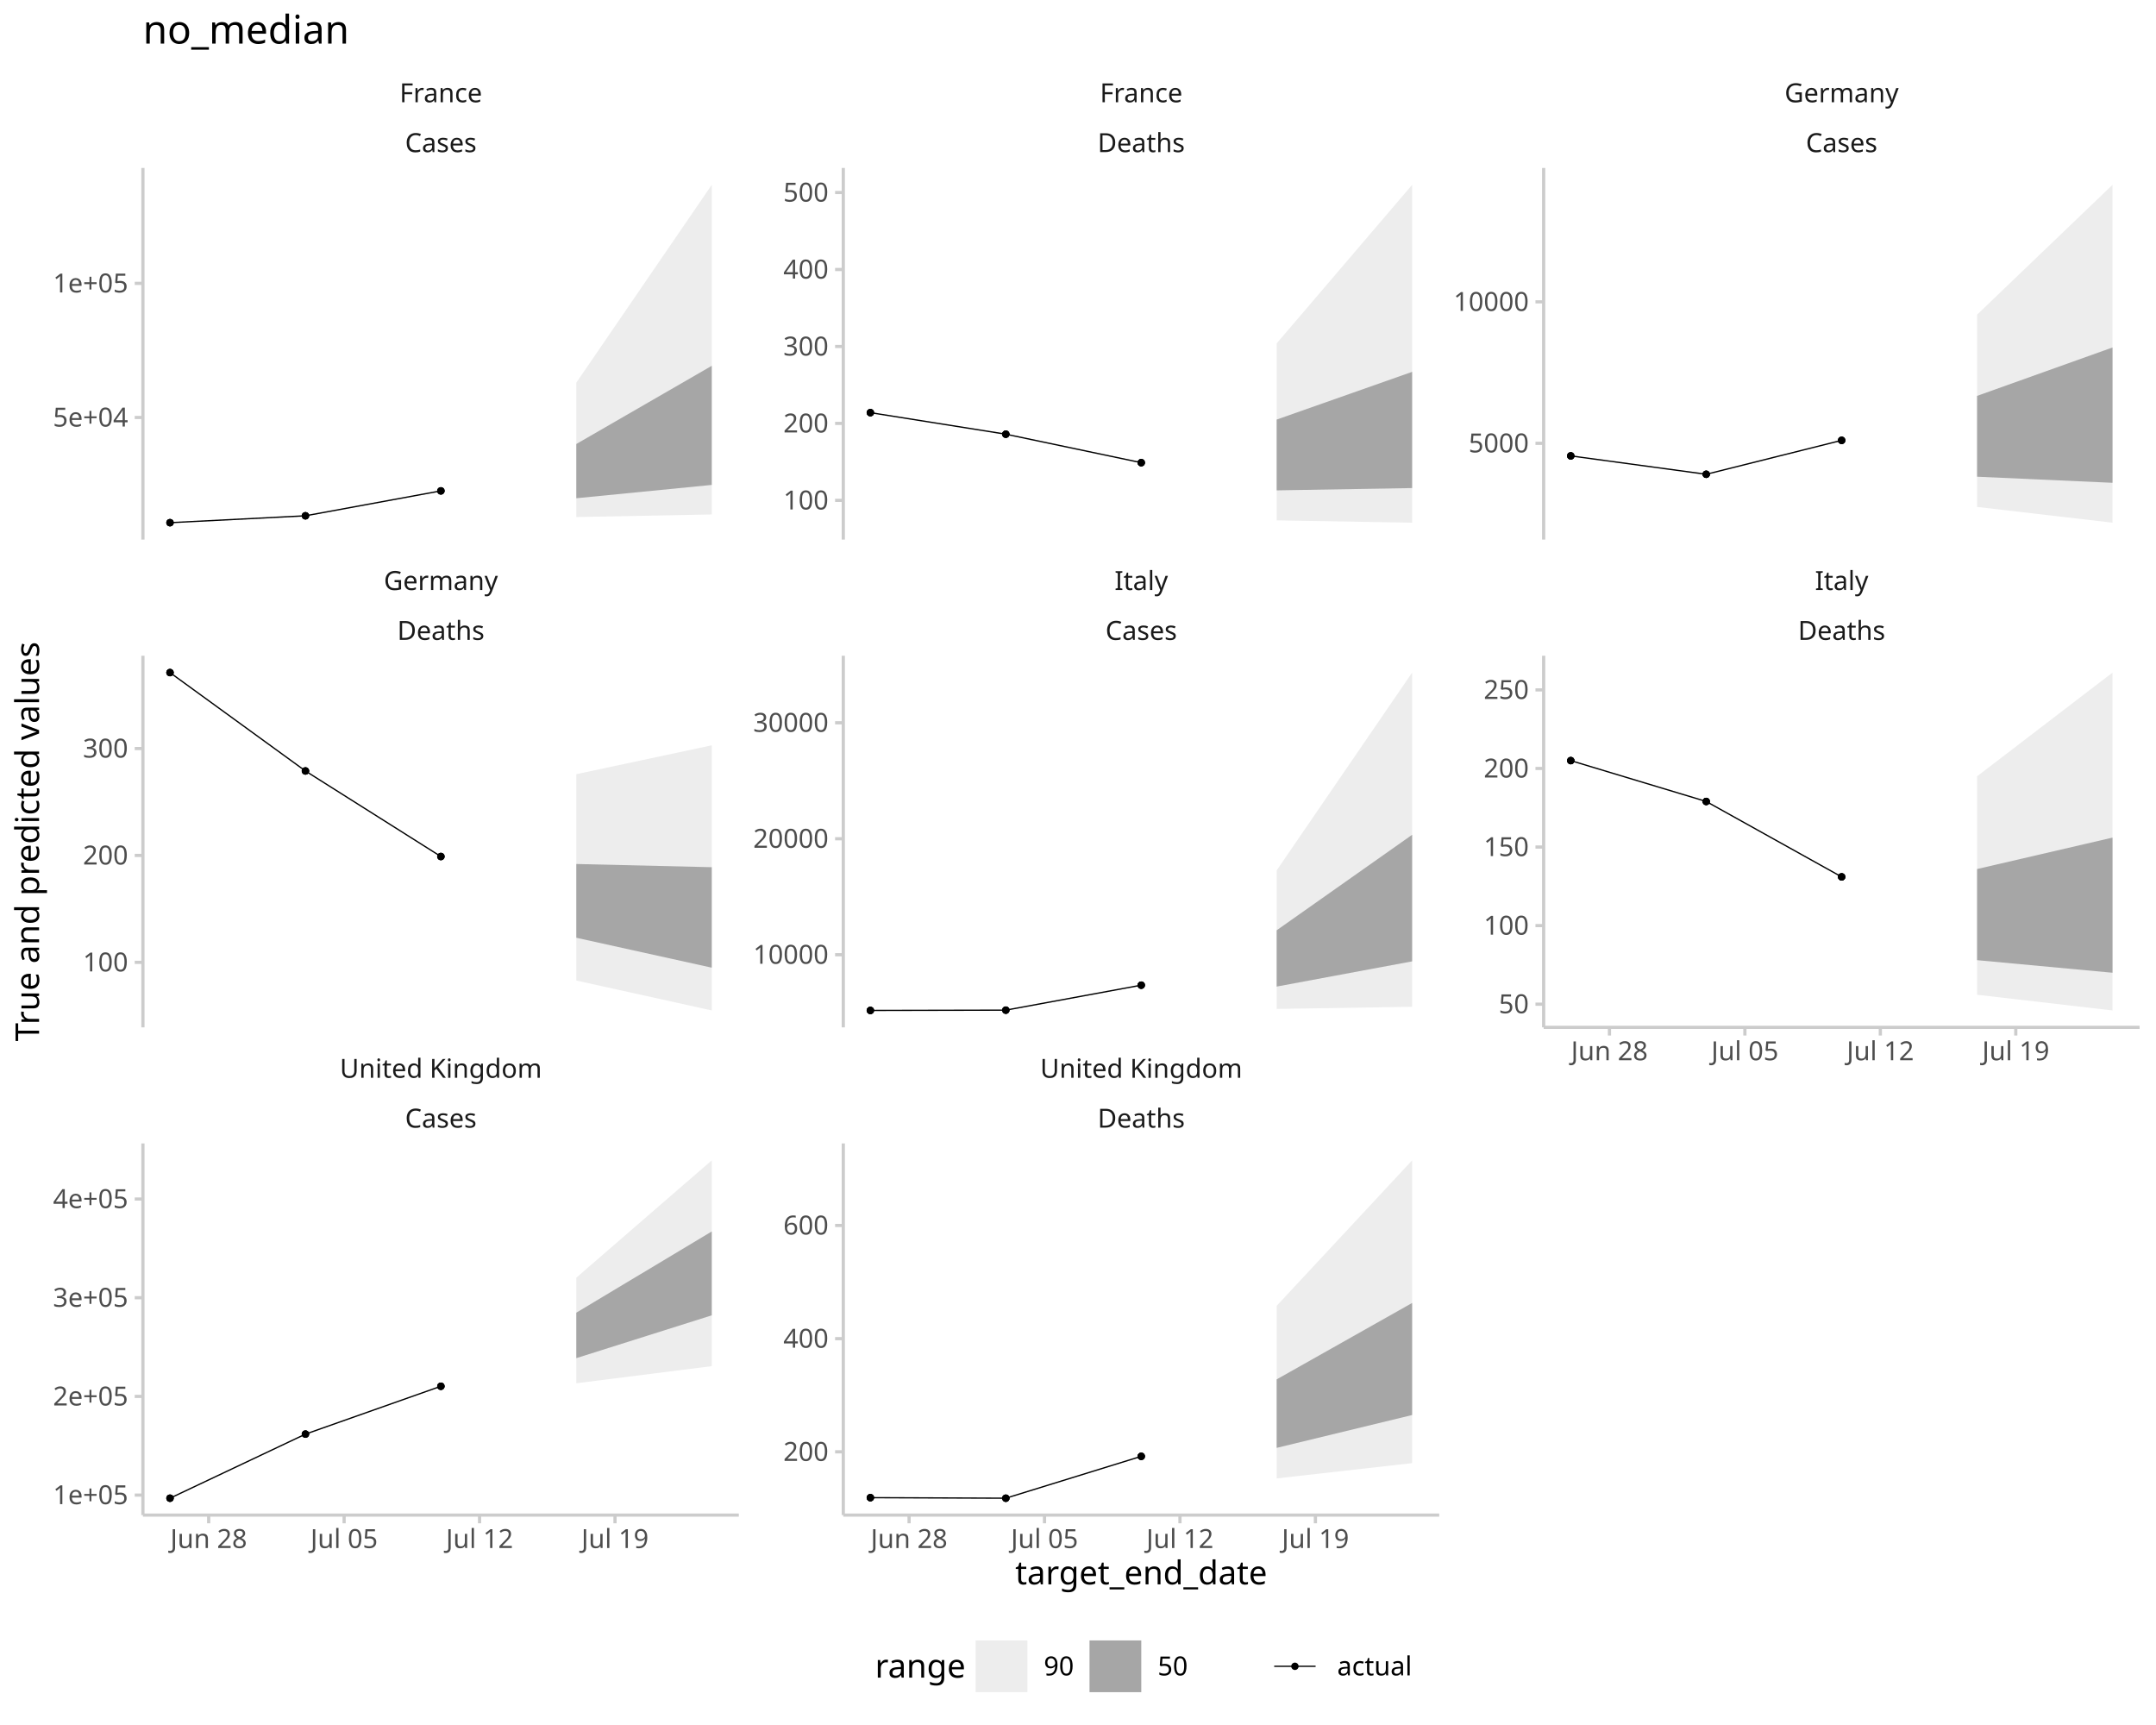
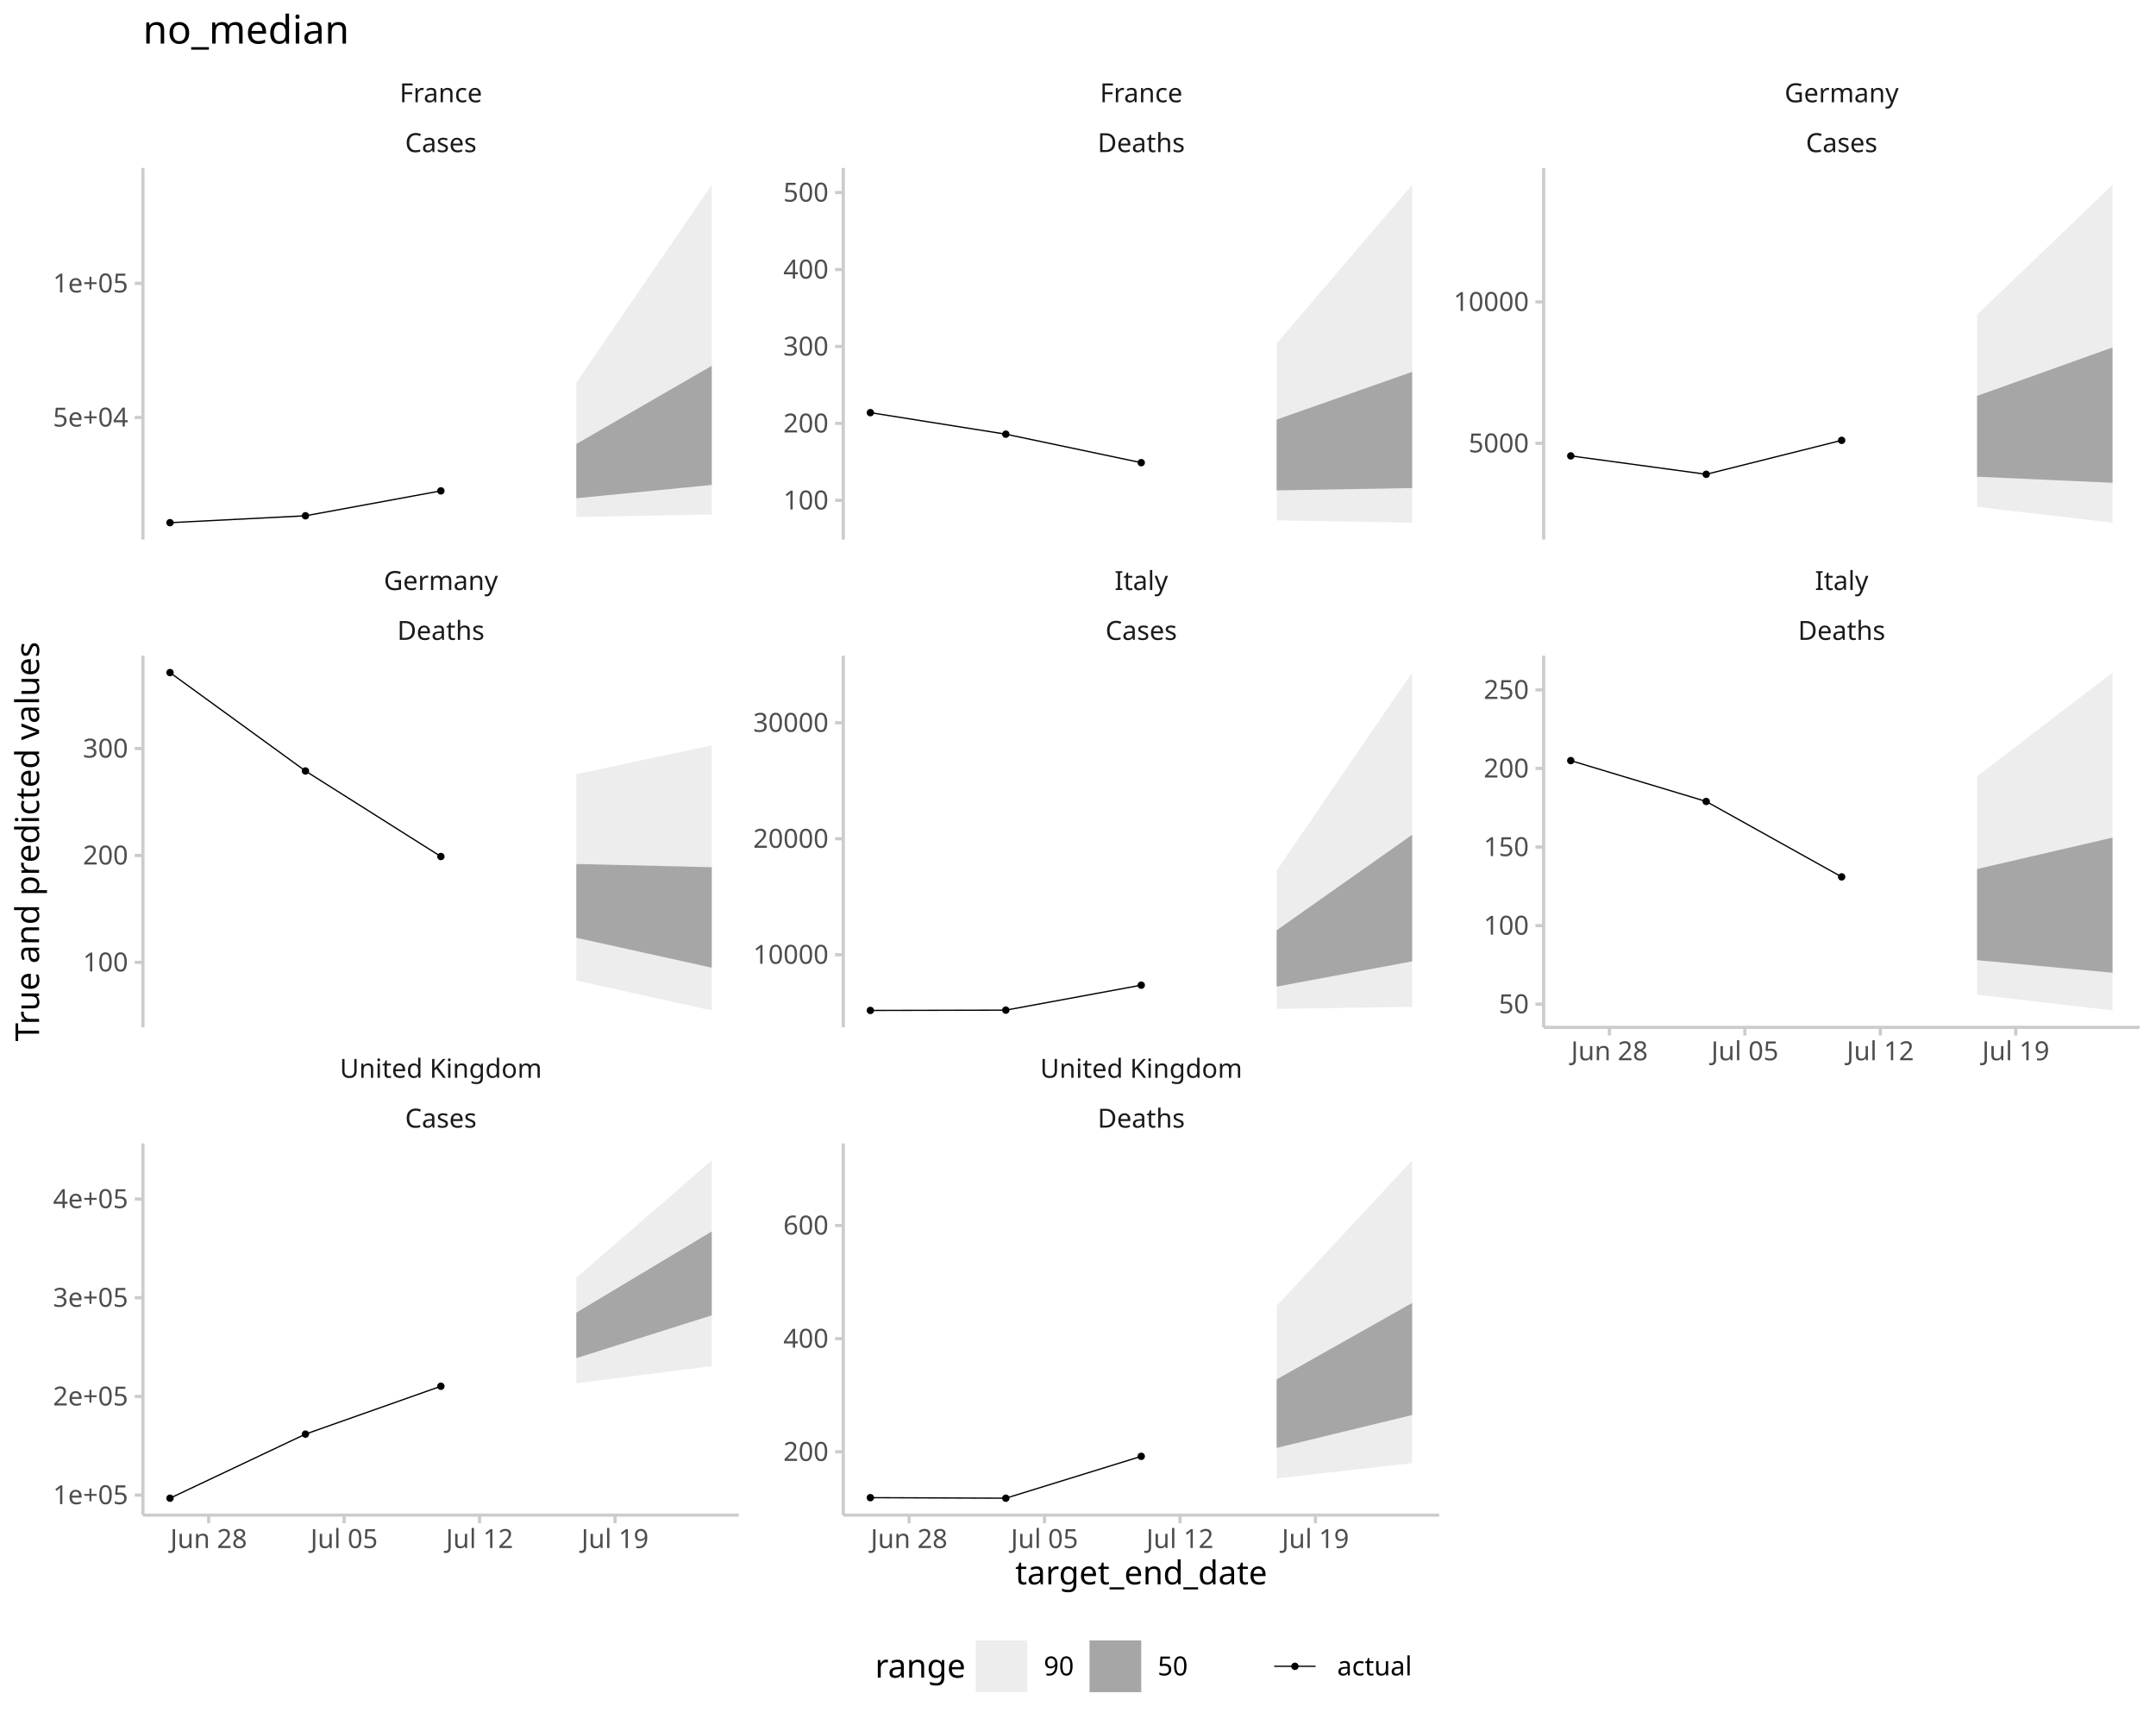
<svg xmlns="http://www.w3.org/2000/svg" class="svglite" data-engine-version="2.0" width="720.00pt" height="576.00pt" viewBox="0 0 720.00 576.00">
  <defs>
    <style type="text/css">
    .svglite line, .svglite polyline, .svglite polygon, .svglite path, .svglite rect, .svglite circle {
      fill: none;
      stroke: #000000;
      stroke-linecap: round;
      stroke-linejoin: round;
      stroke-miterlimit: 10.00;
    }
  </style>
  </defs>
  <rect width="100%" height="100%" style="stroke: none; fill: #FFFFFF;" />
  <defs>
    <clipPath id="cpMC4wMHw3MjAuMDB8MC4wMHw1NzYuMDA=">
      <rect x="0.00" y="0.00" width="720.00" height="576.00" />
    </clipPath>
  </defs>
  <g clip-path="url(#cpMC4wMHw3MjAuMDB8MC4wMHw1NzYuMDA=)">
</g>
  <defs>
    <clipPath id="cpNDcuNzN8MjQ2LjczfDU2LjA4fDE4MC4xNw==">
      <rect x="47.73" y="56.08" width="199.01" height="124.09" />
    </clipPath>
  </defs>
  <g clip-path="url(#cpNDcuNzN8MjQ2LjczfDU2LjA4fDE4MC4xNw==)">
    <polygon points="192.46,127.78 237.69,61.72 237.69,171.78 192.46,172.65 " style="stroke-width: 0.00; stroke: none; fill: #EDEDED;" />
    <polygon points="192.46,148.26 237.69,122.15 237.69,161.92 192.46,166.37 " style="stroke-width: 0.00; stroke: none; fill: #A6A6A6;" />
    <circle cx="56.77" cy="174.53" r="0.89" style="stroke-width: 0.71; fill: #000000;" />
-     <circle cx="56.77" cy="174.53" r="0.89" style="stroke-width: 0.71; fill: #000000;" />
-     <circle cx="56.77" cy="174.53" r="0.89" style="stroke-width: 0.71; fill: #000000;" />
-     <circle cx="102.00" cy="172.23" r="0.89" style="stroke-width: 0.71; fill: #000000;" />
-     <circle cx="102.00" cy="172.23" r="0.89" style="stroke-width: 0.71; fill: #000000;" />
    <circle cx="102.00" cy="172.23" r="0.89" style="stroke-width: 0.71; fill: #000000;" />
    <circle cx="147.23" cy="163.91" r="0.89" style="stroke-width: 0.71; fill: #000000;" />
-     <circle cx="147.23" cy="163.91" r="0.89" style="stroke-width: 0.71; fill: #000000;" />
-     <circle cx="147.23" cy="163.91" r="0.89" style="stroke-width: 0.71; fill: #000000;" />
-     <polyline points="56.77,174.53 56.77,174.53 56.77,174.53 102.00,172.23 102.00,172.23 102.00,172.23 147.23,163.91 147.23,163.91 147.23,163.91 " style="stroke-width: 0.43; stroke-linecap: butt;" />
+     <polyline points="56.77,174.53 102.00,172.23 147.23,163.91 " style="stroke-width: 0.43; stroke-linecap: butt;" />
  </g>
  <g clip-path="url(#cpMC4wMHw3MjAuMDB8MC4wMHw1NzYuMDA=)">
</g>
  <defs>
    <clipPath id="cpNDcuNzN8MjQ2LjczfDIxOC45NXwzNDMuMDQ=">
      <rect x="47.73" y="218.95" width="199.01" height="124.09" />
    </clipPath>
  </defs>
  <g clip-path="url(#cpNDcuNzN8MjQ2LjczfDIxOC45NXwzNDMuMDQ=)">
    <polygon points="192.46,258.51 237.69,248.87 237.69,337.40 192.46,327.41 " style="stroke-width: 0.00; stroke: none; fill: #EDEDED;" />
    <polygon points="192.46,288.50 237.69,289.57 237.69,323.12 192.46,313.13 " style="stroke-width: 0.00; stroke: none; fill: #A6A6A6;" />
    <circle cx="56.77" cy="224.59" r="0.89" style="stroke-width: 0.71; fill: #000000;" />
-     <circle cx="56.77" cy="224.59" r="0.89" style="stroke-width: 0.71; fill: #000000;" />
-     <circle cx="56.77" cy="224.59" r="0.89" style="stroke-width: 0.71; fill: #000000;" />
-     <circle cx="102.00" cy="257.44" r="0.89" style="stroke-width: 0.71; fill: #000000;" />
-     <circle cx="102.00" cy="257.44" r="0.89" style="stroke-width: 0.71; fill: #000000;" />
    <circle cx="102.00" cy="257.44" r="0.89" style="stroke-width: 0.71; fill: #000000;" />
    <circle cx="147.23" cy="286.00" r="0.89" style="stroke-width: 0.71; fill: #000000;" />
-     <circle cx="147.23" cy="286.00" r="0.89" style="stroke-width: 0.71; fill: #000000;" />
-     <circle cx="147.23" cy="286.00" r="0.89" style="stroke-width: 0.71; fill: #000000;" />
-     <polyline points="56.77,224.59 56.77,224.59 56.77,224.59 102.00,257.44 102.00,257.44 102.00,257.44 147.23,286.00 147.23,286.00 147.23,286.00 " style="stroke-width: 0.43; stroke-linecap: butt;" />
+     <polyline points="56.77,224.59 102.00,257.44 147.23,286.00 " style="stroke-width: 0.43; stroke-linecap: butt;" />
  </g>
  <g clip-path="url(#cpMC4wMHw3MjAuMDB8MC4wMHw1NzYuMDA=)">
</g>
  <defs>
    <clipPath id="cpNDcuNzN8MjQ2LjczfDM4MS44Mnw1MDUuOTE=">
      <rect x="47.73" y="381.82" width="199.01" height="124.09" />
    </clipPath>
  </defs>
  <g clip-path="url(#cpNDcuNzN8MjQ2LjczfDM4MS44Mnw1MDUuOTE=)">
    <polygon points="192.46,426.63 237.69,387.46 237.69,456.17 192.46,461.89 " style="stroke-width: 0.00; stroke: none; fill: #EDEDED;" />
    <polygon points="192.46,438.32 237.69,411.20 237.69,439.21 192.46,453.50 " style="stroke-width: 0.00; stroke: none; fill: #A6A6A6;" />
    <circle cx="56.77" cy="500.27" r="0.89" style="stroke-width: 0.71; fill: #000000;" />
-     <circle cx="56.77" cy="500.27" r="0.89" style="stroke-width: 0.71; fill: #000000;" />
-     <circle cx="56.77" cy="500.27" r="0.89" style="stroke-width: 0.71; fill: #000000;" />
-     <circle cx="102.00" cy="478.87" r="0.89" style="stroke-width: 0.71; fill: #000000;" />
-     <circle cx="102.00" cy="478.87" r="0.89" style="stroke-width: 0.71; fill: #000000;" />
    <circle cx="102.00" cy="478.87" r="0.89" style="stroke-width: 0.71; fill: #000000;" />
    <circle cx="147.23" cy="462.89" r="0.89" style="stroke-width: 0.71; fill: #000000;" />
-     <circle cx="147.23" cy="462.89" r="0.89" style="stroke-width: 0.71; fill: #000000;" />
-     <circle cx="147.23" cy="462.89" r="0.89" style="stroke-width: 0.71; fill: #000000;" />
-     <polyline points="56.77,500.27 56.77,500.27 56.77,500.27 102.00,478.87 102.00,478.87 102.00,478.87 147.23,462.89 147.23,462.89 147.23,462.89 " style="stroke-width: 0.43; stroke-linecap: butt;" />
+     <polyline points="56.77,500.27 102.00,478.87 147.23,462.89 " style="stroke-width: 0.43; stroke-linecap: butt;" />
  </g>
  <g clip-path="url(#cpMC4wMHw3MjAuMDB8MC4wMHw1NzYuMDA=)">
</g>
  <defs>
    <clipPath id="cpMjgxLjYyfDQ4MC42M3w1Ni4wOHwxODAuMTc=">
      <rect x="281.62" y="56.08" width="199.01" height="124.09" />
    </clipPath>
  </defs>
  <g clip-path="url(#cpMjgxLjYyfDQ4MC42M3w1Ni4wOHwxODAuMTc=)">
    <polygon points="426.35,114.66 471.58,61.72 471.58,174.53 426.35,173.76 " style="stroke-width: 0.00; stroke: none; fill: #EDEDED;" />
    <polygon points="426.35,140.10 471.58,124.17 471.58,162.97 426.35,163.74 " style="stroke-width: 0.00; stroke: none; fill: #A6A6A6;" />
    <circle cx="290.66" cy="137.79" r="0.89" style="stroke-width: 0.71; fill: #000000;" />
-     <circle cx="290.66" cy="137.79" r="0.89" style="stroke-width: 0.71; fill: #000000;" />
-     <circle cx="290.66" cy="137.79" r="0.89" style="stroke-width: 0.71; fill: #000000;" />
-     <circle cx="335.89" cy="144.98" r="0.89" style="stroke-width: 0.71; fill: #000000;" />
-     <circle cx="335.89" cy="144.98" r="0.89" style="stroke-width: 0.71; fill: #000000;" />
    <circle cx="335.89" cy="144.98" r="0.89" style="stroke-width: 0.71; fill: #000000;" />
    <circle cx="381.12" cy="154.49" r="0.89" style="stroke-width: 0.71; fill: #000000;" />
-     <circle cx="381.12" cy="154.49" r="0.89" style="stroke-width: 0.71; fill: #000000;" />
-     <circle cx="381.12" cy="154.49" r="0.89" style="stroke-width: 0.71; fill: #000000;" />
-     <polyline points="290.66,137.79 290.66,137.79 290.66,137.79 335.89,144.98 335.89,144.98 335.89,144.98 381.12,154.49 381.12,154.49 381.12,154.49 " style="stroke-width: 0.43; stroke-linecap: butt;" />
+     <polyline points="290.66,137.79 335.89,144.98 381.12,154.49 " style="stroke-width: 0.43; stroke-linecap: butt;" />
  </g>
  <g clip-path="url(#cpMC4wMHw3MjAuMDB8MC4wMHw1NzYuMDA=)">
</g>
  <defs>
    <clipPath id="cpMjgxLjYyfDQ4MC42M3wyMTguOTV8MzQzLjA0">
      <rect x="281.62" y="218.95" width="199.01" height="124.09" />
    </clipPath>
  </defs>
  <g clip-path="url(#cpMjgxLjYyfDQ4MC42M3wyMTguOTV8MzQzLjA0)">
    <polygon points="426.35,290.63 471.58,224.59 471.58,336.18 426.35,336.89 " style="stroke-width: 0.00; stroke: none; fill: #EDEDED;" />
    <polygon points="426.35,310.63 471.58,278.75 471.58,321.01 426.35,329.43 " style="stroke-width: 0.00; stroke: none; fill: #A6A6A6;" />
    <circle cx="290.66" cy="337.40" r="0.89" style="stroke-width: 0.71; fill: #000000;" />
-     <circle cx="290.66" cy="337.40" r="0.89" style="stroke-width: 0.71; fill: #000000;" />
-     <circle cx="290.66" cy="337.40" r="0.89" style="stroke-width: 0.71; fill: #000000;" />
-     <circle cx="335.89" cy="337.30" r="0.89" style="stroke-width: 0.71; fill: #000000;" />
-     <circle cx="335.89" cy="337.30" r="0.89" style="stroke-width: 0.71; fill: #000000;" />
    <circle cx="335.89" cy="337.30" r="0.89" style="stroke-width: 0.71; fill: #000000;" />
    <circle cx="381.12" cy="328.96" r="0.89" style="stroke-width: 0.71; fill: #000000;" />
-     <circle cx="381.12" cy="328.96" r="0.89" style="stroke-width: 0.71; fill: #000000;" />
-     <circle cx="381.12" cy="328.96" r="0.89" style="stroke-width: 0.71; fill: #000000;" />
-     <polyline points="290.66,337.40 290.66,337.40 290.66,337.40 335.89,337.30 335.89,337.30 335.89,337.30 381.12,328.96 381.12,328.96 381.12,328.96 " style="stroke-width: 0.43; stroke-linecap: butt;" />
+     <polyline points="290.66,337.40 335.89,337.30 381.12,328.96 " style="stroke-width: 0.43; stroke-linecap: butt;" />
  </g>
  <g clip-path="url(#cpMC4wMHw3MjAuMDB8MC4wMHw1NzYuMDA=)">
</g>
  <defs>
    <clipPath id="cpMjgxLjYyfDQ4MC42M3wzODEuODJ8NTA1Ljkx">
      <rect x="281.62" y="381.82" width="199.01" height="124.09" />
    </clipPath>
  </defs>
  <g clip-path="url(#cpMjgxLjYyfDQ4MC42M3wzODEuODJ8NTA1Ljkx)">
    <polygon points="426.35,436.03 471.58,387.46 471.58,488.56 426.35,493.66 " style="stroke-width: 0.00; stroke: none; fill: #EDEDED;" />
    <polygon points="426.35,460.59 471.58,435.08 471.58,472.50 426.35,483.46 " style="stroke-width: 0.00; stroke: none; fill: #A6A6A6;" />
    <circle cx="290.66" cy="500.09" r="0.89" style="stroke-width: 0.71; fill: #000000;" />
-     <circle cx="290.66" cy="500.09" r="0.89" style="stroke-width: 0.71; fill: #000000;" />
-     <circle cx="290.66" cy="500.09" r="0.89" style="stroke-width: 0.71; fill: #000000;" />
-     <circle cx="335.89" cy="500.27" r="0.89" style="stroke-width: 0.71; fill: #000000;" />
-     <circle cx="335.89" cy="500.27" r="0.89" style="stroke-width: 0.71; fill: #000000;" />
    <circle cx="335.89" cy="500.27" r="0.89" style="stroke-width: 0.71; fill: #000000;" />
    <circle cx="381.12" cy="486.29" r="0.89" style="stroke-width: 0.71; fill: #000000;" />
-     <circle cx="381.12" cy="486.29" r="0.89" style="stroke-width: 0.71; fill: #000000;" />
-     <circle cx="381.12" cy="486.29" r="0.89" style="stroke-width: 0.71; fill: #000000;" />
-     <polyline points="290.66,500.09 290.66,500.09 290.66,500.09 335.89,500.27 335.89,500.27 335.89,500.27 381.12,486.29 381.12,486.29 381.12,486.29 " style="stroke-width: 0.43; stroke-linecap: butt;" />
+     <polyline points="290.66,500.09 335.89,500.27 381.12,486.29 " style="stroke-width: 0.43; stroke-linecap: butt;" />
  </g>
  <g clip-path="url(#cpMC4wMHw3MjAuMDB8MC4wMHw1NzYuMDA=)">
</g>
  <defs>
    <clipPath id="cpNTE1LjUxfDcxNC41Mnw1Ni4wOHwxODAuMTc=">
      <rect x="515.51" y="56.08" width="199.01" height="124.09" />
    </clipPath>
  </defs>
  <g clip-path="url(#cpNTE1LjUxfDcxNC41Mnw1Ni4wOHwxODAuMTc=)">
    <polygon points="660.25,105.07 705.47,61.72 705.47,174.53 660.25,169.27 " style="stroke-width: 0.00; stroke: none; fill: #EDEDED;" />
    <polygon points="660.25,132.19 705.47,116.03 705.47,161.21 660.25,159.18 " style="stroke-width: 0.00; stroke: none; fill: #A6A6A6;" />
    <circle cx="524.56" cy="152.23" r="0.89" style="stroke-width: 0.71; fill: #000000;" />
-     <circle cx="524.56" cy="152.23" r="0.89" style="stroke-width: 0.71; fill: #000000;" />
-     <circle cx="524.56" cy="152.23" r="0.89" style="stroke-width: 0.71; fill: #000000;" />
-     <circle cx="569.79" cy="158.37" r="0.89" style="stroke-width: 0.71; fill: #000000;" />
-     <circle cx="569.79" cy="158.37" r="0.89" style="stroke-width: 0.71; fill: #000000;" />
    <circle cx="569.79" cy="158.37" r="0.89" style="stroke-width: 0.71; fill: #000000;" />
    <circle cx="615.02" cy="147.04" r="0.89" style="stroke-width: 0.71; fill: #000000;" />
-     <circle cx="615.02" cy="147.04" r="0.89" style="stroke-width: 0.71; fill: #000000;" />
-     <circle cx="615.02" cy="147.04" r="0.89" style="stroke-width: 0.71; fill: #000000;" />
-     <polyline points="524.56,152.23 524.56,152.23 524.56,152.23 569.79,158.37 569.79,158.37 569.79,158.37 615.02,147.04 615.02,147.04 615.02,147.04 " style="stroke-width: 0.43; stroke-linecap: butt;" />
+     <polyline points="524.56,152.23 569.79,158.37 615.02,147.04 " style="stroke-width: 0.43; stroke-linecap: butt;" />
  </g>
  <g clip-path="url(#cpMC4wMHw3MjAuMDB8MC4wMHw1NzYuMDA=)">
</g>
  <defs>
    <clipPath id="cpNTE1LjUxfDcxNC41MnwyMTguOTV8MzQzLjA0">
      <rect x="515.51" y="218.95" width="199.01" height="124.09" />
    </clipPath>
  </defs>
  <g clip-path="url(#cpNTE1LjUxfDcxNC41MnwyMTguOTV8MzQzLjA0)">
    <polygon points="660.25,259.22 705.47,224.59 705.47,337.40 660.25,332.16 " style="stroke-width: 0.00; stroke: none; fill: #EDEDED;" />
    <polygon points="660.25,290.18 705.47,279.69 705.47,324.81 660.25,320.61 " style="stroke-width: 0.00; stroke: none; fill: #A6A6A6;" />
    <circle cx="524.56" cy="253.98" r="0.89" style="stroke-width: 0.71; fill: #000000;" />
-     <circle cx="524.56" cy="253.98" r="0.89" style="stroke-width: 0.71; fill: #000000;" />
-     <circle cx="524.56" cy="253.98" r="0.89" style="stroke-width: 0.71; fill: #000000;" />
-     <circle cx="569.79" cy="267.62" r="0.89" style="stroke-width: 0.71; fill: #000000;" />
-     <circle cx="569.79" cy="267.62" r="0.89" style="stroke-width: 0.71; fill: #000000;" />
    <circle cx="569.79" cy="267.62" r="0.89" style="stroke-width: 0.71; fill: #000000;" />
    <circle cx="615.02" cy="292.80" r="0.89" style="stroke-width: 0.71; fill: #000000;" />
-     <circle cx="615.02" cy="292.80" r="0.89" style="stroke-width: 0.71; fill: #000000;" />
-     <circle cx="615.02" cy="292.80" r="0.89" style="stroke-width: 0.71; fill: #000000;" />
-     <polyline points="524.56,253.98 524.56,253.98 524.56,253.98 569.79,267.62 569.79,267.62 569.79,267.62 615.02,292.80 615.02,292.80 615.02,292.80 " style="stroke-width: 0.43; stroke-linecap: butt;" />
+     <polyline points="524.56,253.98 569.79,267.62 615.02,292.80 " style="stroke-width: 0.43; stroke-linecap: butt;" />
  </g>
  <g clip-path="url(#cpMC4wMHw3MjAuMDB8MC4wMHw1NzYuMDA=)">
</g>
  <defs>
    <clipPath id="cpNTE1LjUxfDcxNC41MnwzODEuODJ8NTA1Ljkx">
      <rect x="515.51" y="381.82" width="199.01" height="124.09" />
    </clipPath>
  </defs>
  <g clip-path="url(#cpNTE1LjUxfDcxNC41MnwzODEuODJ8NTA1Ljkx)">
</g>
  <g clip-path="url(#cpMC4wMHw3MjAuMDB8MC4wMHw1NzYuMDA=)">
</g>
  <defs>
    <clipPath id="cpNDcuNzN8MjQ2LjczfDM0OC41MnwzODEuODI=">
      <rect x="47.73" y="348.52" width="199.01" height="33.30" />
    </clipPath>
  </defs>
  <g clip-path="url(#cpNDcuNzN8MjQ2LjczfDM0OC41MnwzODEuODI=)">
</g>
  <defs>
    <clipPath id="cpNDcuNzN8MjQ2LjczfDM0OC41MnwzNjUuMTc=">
      <rect x="47.73" y="348.52" width="199.01" height="16.65" />
    </clipPath>
  </defs>
  <g clip-path="url(#cpNDcuNzN8MjQ2LjczfDM0OC41MnwzNjUuMTc=)">
    <text x="147.23" y="359.88" text-anchor="middle" style="font-size: 8.80px; fill: #1A1A1A; font-family: sans;" textLength="62.62px" lengthAdjust="spacingAndGlyphs">United Kingdom</text>
  </g>
  <g clip-path="url(#cpNDcuNzN8MjQ2LjczfDM0OC41MnwzODEuODI=)">
</g>
  <defs>
    <clipPath id="cpNDcuNzN8MjQ2LjczfDM2NS4xN3wzODEuODI=">
      <rect x="47.73" y="365.17" width="199.01" height="16.65" />
    </clipPath>
  </defs>
  <g clip-path="url(#cpNDcuNzN8MjQ2LjczfDM2NS4xN3wzODEuODI=)">
    <text x="147.23" y="376.53" text-anchor="middle" style="font-size: 8.80px; fill: #1A1A1A; font-family: sans;" textLength="24.95px" lengthAdjust="spacingAndGlyphs">Cases</text>
  </g>
  <g clip-path="url(#cpNDcuNzN8MjQ2LjczfDM0OC41MnwzODEuODI=)">
</g>
  <g clip-path="url(#cpMC4wMHw3MjAuMDB8MC4wMHw1NzYuMDA=)">
</g>
  <defs>
    <clipPath id="cpMjgxLjYyfDQ4MC42M3wzNDguNTJ8MzgxLjgy">
      <rect x="281.62" y="348.52" width="199.01" height="33.30" />
    </clipPath>
  </defs>
  <g clip-path="url(#cpMjgxLjYyfDQ4MC42M3wzNDguNTJ8MzgxLjgy)">
</g>
  <defs>
    <clipPath id="cpMjgxLjYyfDQ4MC42M3wzNDguNTJ8MzY1LjE3">
      <rect x="281.62" y="348.52" width="199.01" height="16.65" />
    </clipPath>
  </defs>
  <g clip-path="url(#cpMjgxLjYyfDQ4MC42M3wzNDguNTJ8MzY1LjE3)">
    <text x="381.12" y="359.88" text-anchor="middle" style="font-size: 8.80px; fill: #1A1A1A; font-family: sans;" textLength="62.62px" lengthAdjust="spacingAndGlyphs">United Kingdom</text>
  </g>
  <g clip-path="url(#cpMjgxLjYyfDQ4MC42M3wzNDguNTJ8MzgxLjgy)">
</g>
  <defs>
    <clipPath id="cpMjgxLjYyfDQ4MC42M3wzNjUuMTd8MzgxLjgy">
      <rect x="281.62" y="365.17" width="199.01" height="16.65" />
    </clipPath>
  </defs>
  <g clip-path="url(#cpMjgxLjYyfDQ4MC42M3wzNjUuMTd8MzgxLjgy)">
    <text x="381.12" y="376.53" text-anchor="middle" style="font-size: 8.80px; fill: #1A1A1A; font-family: sans;" textLength="27.89px" lengthAdjust="spacingAndGlyphs">Deaths</text>
  </g>
  <g clip-path="url(#cpMjgxLjYyfDQ4MC42M3wzNDguNTJ8MzgxLjgy)">
</g>
  <g clip-path="url(#cpMC4wMHw3MjAuMDB8MC4wMHw1NzYuMDA=)">
</g>
  <defs>
    <clipPath id="cpNTE1LjUxfDcxNC41MnwzNDguNTJ8MzgxLjgy">
      <rect x="515.51" y="348.52" width="199.01" height="33.30" />
    </clipPath>
  </defs>
  <g clip-path="url(#cpNTE1LjUxfDcxNC41MnwzNDguNTJ8MzgxLjgy)">
</g>
  <g clip-path="url(#cpMC4wMHw3MjAuMDB8MC4wMHw1NzYuMDA=)">
</g>
  <defs>
    <clipPath id="cpNDcuNzN8MjQ2LjczfDE4NS42NXwyMTguOTU=">
      <rect x="47.73" y="185.65" width="199.01" height="33.30" />
    </clipPath>
  </defs>
  <g clip-path="url(#cpNDcuNzN8MjQ2LjczfDE4NS42NXwyMTguOTU=)">
</g>
  <defs>
    <clipPath id="cpNDcuNzN8MjQ2LjczfDE4NS42NXwyMDIuMzA=">
      <rect x="47.73" y="185.65" width="199.01" height="16.65" />
    </clipPath>
  </defs>
  <g clip-path="url(#cpNDcuNzN8MjQ2LjczfDE4NS42NXwyMDIuMzA=)">
    <text x="147.23" y="197.01" text-anchor="middle" style="font-size: 8.80px; fill: #1A1A1A; font-family: sans;" textLength="36.20px" lengthAdjust="spacingAndGlyphs">Germany</text>
  </g>
  <g clip-path="url(#cpNDcuNzN8MjQ2LjczfDE4NS42NXwyMTguOTU=)">
</g>
  <defs>
    <clipPath id="cpNDcuNzN8MjQ2LjczfDIwMi4zMHwyMTguOTU=">
      <rect x="47.73" y="202.30" width="199.01" height="16.65" />
    </clipPath>
  </defs>
  <g clip-path="url(#cpNDcuNzN8MjQ2LjczfDIwMi4zMHwyMTguOTU=)">
    <text x="147.23" y="213.66" text-anchor="middle" style="font-size: 8.80px; fill: #1A1A1A; font-family: sans;" textLength="27.89px" lengthAdjust="spacingAndGlyphs">Deaths</text>
  </g>
  <g clip-path="url(#cpNDcuNzN8MjQ2LjczfDE4NS42NXwyMTguOTU=)">
</g>
  <g clip-path="url(#cpMC4wMHw3MjAuMDB8MC4wMHw1NzYuMDA=)">
</g>
  <defs>
    <clipPath id="cpMjgxLjYyfDQ4MC42M3wxODUuNjV8MjE4Ljk1">
      <rect x="281.62" y="185.65" width="199.01" height="33.30" />
    </clipPath>
  </defs>
  <g clip-path="url(#cpMjgxLjYyfDQ4MC42M3wxODUuNjV8MjE4Ljk1)">
</g>
  <defs>
    <clipPath id="cpMjgxLjYyfDQ4MC42M3wxODUuNjV8MjAyLjMw">
      <rect x="281.62" y="185.65" width="199.01" height="16.65" />
    </clipPath>
  </defs>
  <g clip-path="url(#cpMjgxLjYyfDQ4MC42M3wxODUuNjV8MjAyLjMw)">
    <text x="381.12" y="197.01" text-anchor="middle" style="font-size: 8.80px; fill: #1A1A1A; font-family: sans;" textLength="16.14px" lengthAdjust="spacingAndGlyphs">Italy</text>
  </g>
  <g clip-path="url(#cpMjgxLjYyfDQ4MC42M3wxODUuNjV8MjE4Ljk1)">
</g>
  <defs>
    <clipPath id="cpMjgxLjYyfDQ4MC42M3wyMDIuMzB8MjE4Ljk1">
      <rect x="281.62" y="202.30" width="199.01" height="16.65" />
    </clipPath>
  </defs>
  <g clip-path="url(#cpMjgxLjYyfDQ4MC42M3wyMDIuMzB8MjE4Ljk1)">
    <text x="381.12" y="213.66" text-anchor="middle" style="font-size: 8.80px; fill: #1A1A1A; font-family: sans;" textLength="24.95px" lengthAdjust="spacingAndGlyphs">Cases</text>
  </g>
  <g clip-path="url(#cpMjgxLjYyfDQ4MC42M3wxODUuNjV8MjE4Ljk1)">
</g>
  <g clip-path="url(#cpMC4wMHw3MjAuMDB8MC4wMHw1NzYuMDA=)">
</g>
  <defs>
    <clipPath id="cpNTE1LjUxfDcxNC41MnwxODUuNjV8MjE4Ljk1">
      <rect x="515.51" y="185.65" width="199.01" height="33.30" />
    </clipPath>
  </defs>
  <g clip-path="url(#cpNTE1LjUxfDcxNC41MnwxODUuNjV8MjE4Ljk1)">
</g>
  <defs>
    <clipPath id="cpNTE1LjUxfDcxNC41MnwxODUuNjV8MjAyLjMw">
      <rect x="515.51" y="185.65" width="199.01" height="16.65" />
    </clipPath>
  </defs>
  <g clip-path="url(#cpNTE1LjUxfDcxNC41MnwxODUuNjV8MjAyLjMw)">
    <text x="615.02" y="197.01" text-anchor="middle" style="font-size: 8.80px; fill: #1A1A1A; font-family: sans;" textLength="16.14px" lengthAdjust="spacingAndGlyphs">Italy</text>
  </g>
  <g clip-path="url(#cpNTE1LjUxfDcxNC41MnwxODUuNjV8MjE4Ljk1)">
</g>
  <defs>
    <clipPath id="cpNTE1LjUxfDcxNC41MnwyMDIuMzB8MjE4Ljk1">
      <rect x="515.51" y="202.30" width="199.01" height="16.65" />
    </clipPath>
  </defs>
  <g clip-path="url(#cpNTE1LjUxfDcxNC41MnwyMDIuMzB8MjE4Ljk1)">
    <text x="615.02" y="213.66" text-anchor="middle" style="font-size: 8.80px; fill: #1A1A1A; font-family: sans;" textLength="27.89px" lengthAdjust="spacingAndGlyphs">Deaths</text>
  </g>
  <g clip-path="url(#cpNTE1LjUxfDcxNC41MnwxODUuNjV8MjE4Ljk1)">
</g>
  <g clip-path="url(#cpMC4wMHw3MjAuMDB8MC4wMHw1NzYuMDA=)">
</g>
  <defs>
    <clipPath id="cpNDcuNzN8MjQ2LjczfDIyLjc4fDU2LjA4">
      <rect x="47.73" y="22.78" width="199.01" height="33.30" />
    </clipPath>
  </defs>
  <g clip-path="url(#cpNDcuNzN8MjQ2LjczfDIyLjc4fDU2LjA4)">
</g>
  <defs>
    <clipPath id="cpNDcuNzN8MjQ2LjczfDIyLjc4fDM5LjQz">
      <rect x="47.73" y="22.78" width="199.01" height="16.65" />
    </clipPath>
  </defs>
  <g clip-path="url(#cpNDcuNzN8MjQ2LjczfDIyLjc4fDM5LjQz)">
    <text x="147.23" y="34.14" text-anchor="middle" style="font-size: 8.80px; fill: #1A1A1A; font-family: sans;" textLength="27.39px" lengthAdjust="spacingAndGlyphs">France</text>
  </g>
  <g clip-path="url(#cpNDcuNzN8MjQ2LjczfDIyLjc4fDU2LjA4)">
</g>
  <defs>
    <clipPath id="cpNDcuNzN8MjQ2LjczfDM5LjQzfDU2LjA4">
      <rect x="47.73" y="39.43" width="199.01" height="16.65" />
    </clipPath>
  </defs>
  <g clip-path="url(#cpNDcuNzN8MjQ2LjczfDM5LjQzfDU2LjA4)">
    <text x="147.23" y="50.79" text-anchor="middle" style="font-size: 8.80px; fill: #1A1A1A; font-family: sans;" textLength="24.95px" lengthAdjust="spacingAndGlyphs">Cases</text>
  </g>
  <g clip-path="url(#cpNDcuNzN8MjQ2LjczfDIyLjc4fDU2LjA4)">
</g>
  <g clip-path="url(#cpMC4wMHw3MjAuMDB8MC4wMHw1NzYuMDA=)">
</g>
  <defs>
    <clipPath id="cpMjgxLjYyfDQ4MC42M3wyMi43OHw1Ni4wOA==">
      <rect x="281.62" y="22.78" width="199.01" height="33.30" />
    </clipPath>
  </defs>
  <g clip-path="url(#cpMjgxLjYyfDQ4MC42M3wyMi43OHw1Ni4wOA==)">
</g>
  <defs>
    <clipPath id="cpMjgxLjYyfDQ4MC42M3wyMi43OHwzOS40Mw==">
      <rect x="281.62" y="22.78" width="199.01" height="16.65" />
    </clipPath>
  </defs>
  <g clip-path="url(#cpMjgxLjYyfDQ4MC42M3wyMi43OHwzOS40Mw==)">
    <text x="381.12" y="34.14" text-anchor="middle" style="font-size: 8.80px; fill: #1A1A1A; font-family: sans;" textLength="27.39px" lengthAdjust="spacingAndGlyphs">France</text>
  </g>
  <g clip-path="url(#cpMjgxLjYyfDQ4MC42M3wyMi43OHw1Ni4wOA==)">
</g>
  <defs>
    <clipPath id="cpMjgxLjYyfDQ4MC42M3wzOS40M3w1Ni4wOA==">
      <rect x="281.62" y="39.43" width="199.01" height="16.65" />
    </clipPath>
  </defs>
  <g clip-path="url(#cpMjgxLjYyfDQ4MC42M3wzOS40M3w1Ni4wOA==)">
    <text x="381.12" y="50.79" text-anchor="middle" style="font-size: 8.80px; fill: #1A1A1A; font-family: sans;" textLength="27.89px" lengthAdjust="spacingAndGlyphs">Deaths</text>
  </g>
  <g clip-path="url(#cpMjgxLjYyfDQ4MC42M3wyMi43OHw1Ni4wOA==)">
</g>
  <g clip-path="url(#cpMC4wMHw3MjAuMDB8MC4wMHw1NzYuMDA=)">
</g>
  <defs>
    <clipPath id="cpNTE1LjUxfDcxNC41MnwyMi43OHw1Ni4wOA==">
      <rect x="515.51" y="22.78" width="199.01" height="33.30" />
    </clipPath>
  </defs>
  <g clip-path="url(#cpNTE1LjUxfDcxNC41MnwyMi43OHw1Ni4wOA==)">
</g>
  <defs>
    <clipPath id="cpNTE1LjUxfDcxNC41MnwyMi43OHwzOS40Mw==">
      <rect x="515.51" y="22.78" width="199.01" height="16.65" />
    </clipPath>
  </defs>
  <g clip-path="url(#cpNTE1LjUxfDcxNC41MnwyMi43OHwzOS40Mw==)">
    <text x="615.02" y="34.14" text-anchor="middle" style="font-size: 8.80px; fill: #1A1A1A; font-family: sans;" textLength="36.20px" lengthAdjust="spacingAndGlyphs">Germany</text>
  </g>
  <g clip-path="url(#cpNTE1LjUxfDcxNC41MnwyMi43OHw1Ni4wOA==)">
</g>
  <defs>
    <clipPath id="cpNTE1LjUxfDcxNC41MnwzOS40M3w1Ni4wOA==">
      <rect x="515.51" y="39.43" width="199.01" height="16.65" />
    </clipPath>
  </defs>
  <g clip-path="url(#cpNTE1LjUxfDcxNC41MnwzOS40M3w1Ni4wOA==)">
    <text x="615.02" y="50.79" text-anchor="middle" style="font-size: 8.80px; fill: #1A1A1A; font-family: sans;" textLength="24.95px" lengthAdjust="spacingAndGlyphs">Cases</text>
  </g>
  <g clip-path="url(#cpNTE1LjUxfDcxNC41MnwyMi43OHw1Ni4wOA==)">
</g>
  <g clip-path="url(#cpMC4wMHw3MjAuMDB8MC4wMHw1NzYuMDA=)">
    <polyline points="47.73,505.91 246.73,505.91 " style="stroke-width: 1.07; stroke: #CCCCCC; stroke-linecap: butt;" />
    <polyline points="69.69,508.65 69.69,505.91 " style="stroke-width: 1.07; stroke: #CCCCCC; stroke-linecap: butt;" />
    <polyline points="114.92,508.65 114.92,505.91 " style="stroke-width: 1.07; stroke: #CCCCCC; stroke-linecap: butt;" />
    <polyline points="160.15,508.65 160.15,505.91 " style="stroke-width: 1.07; stroke: #CCCCCC; stroke-linecap: butt;" />
    <polyline points="205.38,508.65 205.38,505.91 " style="stroke-width: 1.07; stroke: #CCCCCC; stroke-linecap: butt;" />
    <text x="69.69" y="516.90" text-anchor="middle" style="font-size: 8.80px; fill: #4D4D4D; font-family: sans;" textLength="26.43px" lengthAdjust="spacingAndGlyphs">Jun 28</text>
    <text x="114.92" y="516.90" text-anchor="middle" style="font-size: 8.80px; fill: #4D4D4D; font-family: sans;" textLength="23.49px" lengthAdjust="spacingAndGlyphs">Jul 05</text>
    <text x="160.15" y="516.90" text-anchor="middle" style="font-size: 8.80px; fill: #4D4D4D; font-family: sans;" textLength="23.49px" lengthAdjust="spacingAndGlyphs">Jul 12</text>
    <text x="205.38" y="516.90" text-anchor="middle" style="font-size: 8.80px; fill: #4D4D4D; font-family: sans;" textLength="23.49px" lengthAdjust="spacingAndGlyphs">Jul 19</text>
    <polyline points="281.62,505.91 480.63,505.91 " style="stroke-width: 1.07; stroke: #CCCCCC; stroke-linecap: butt;" />
    <polyline points="303.59,508.65 303.59,505.91 " style="stroke-width: 1.07; stroke: #CCCCCC; stroke-linecap: butt;" />
    <polyline points="348.82,508.65 348.82,505.91 " style="stroke-width: 1.07; stroke: #CCCCCC; stroke-linecap: butt;" />
    <polyline points="394.05,508.65 394.05,505.91 " style="stroke-width: 1.07; stroke: #CCCCCC; stroke-linecap: butt;" />
    <polyline points="439.28,508.65 439.28,505.91 " style="stroke-width: 1.07; stroke: #CCCCCC; stroke-linecap: butt;" />
    <text x="303.59" y="516.90" text-anchor="middle" style="font-size: 8.80px; fill: #4D4D4D; font-family: sans;" textLength="26.43px" lengthAdjust="spacingAndGlyphs">Jun 28</text>
    <text x="348.82" y="516.90" text-anchor="middle" style="font-size: 8.80px; fill: #4D4D4D; font-family: sans;" textLength="23.49px" lengthAdjust="spacingAndGlyphs">Jul 05</text>
    <text x="394.05" y="516.90" text-anchor="middle" style="font-size: 8.80px; fill: #4D4D4D; font-family: sans;" textLength="23.49px" lengthAdjust="spacingAndGlyphs">Jul 12</text>
    <text x="439.28" y="516.90" text-anchor="middle" style="font-size: 8.80px; fill: #4D4D4D; font-family: sans;" textLength="23.49px" lengthAdjust="spacingAndGlyphs">Jul 19</text>
    <polyline points="515.51,343.04 714.52,343.04 " style="stroke-width: 1.07; stroke: #CCCCCC; stroke-linecap: butt;" />
    <polyline points="537.48,345.78 537.48,343.04 " style="stroke-width: 1.07; stroke: #CCCCCC; stroke-linecap: butt;" />
    <polyline points="582.71,345.78 582.71,343.04 " style="stroke-width: 1.07; stroke: #CCCCCC; stroke-linecap: butt;" />
    <polyline points="627.94,345.78 627.94,343.04 " style="stroke-width: 1.07; stroke: #CCCCCC; stroke-linecap: butt;" />
    <polyline points="673.17,345.78 673.17,343.04 " style="stroke-width: 1.07; stroke: #CCCCCC; stroke-linecap: butt;" />
    <text x="537.48" y="354.03" text-anchor="middle" style="font-size: 8.80px; fill: #4D4D4D; font-family: sans;" textLength="26.43px" lengthAdjust="spacingAndGlyphs">Jun 28</text>
    <text x="582.71" y="354.03" text-anchor="middle" style="font-size: 8.80px; fill: #4D4D4D; font-family: sans;" textLength="23.49px" lengthAdjust="spacingAndGlyphs">Jul 05</text>
    <text x="627.94" y="354.03" text-anchor="middle" style="font-size: 8.80px; fill: #4D4D4D; font-family: sans;" textLength="23.49px" lengthAdjust="spacingAndGlyphs">Jul 12</text>
    <text x="673.17" y="354.03" text-anchor="middle" style="font-size: 8.80px; fill: #4D4D4D; font-family: sans;" textLength="23.49px" lengthAdjust="spacingAndGlyphs">Jul 19</text>
    <polyline points="515.51,180.17 515.51,56.08 " style="stroke-width: 1.07; stroke: #CCCCCC; stroke-linecap: butt;" />
    <text x="510.58" y="151.06" text-anchor="end" style="font-size: 8.80px; fill: #4D4D4D; font-family: sans;" textLength="19.58px" lengthAdjust="spacingAndGlyphs">5000</text>
    <text x="510.58" y="103.82" text-anchor="end" style="font-size: 8.80px; fill: #4D4D4D; font-family: sans;" textLength="24.47px" lengthAdjust="spacingAndGlyphs">10000</text>
    <polyline points="512.77,148.03 515.51,148.03 " style="stroke-width: 1.07; stroke: #CCCCCC; stroke-linecap: butt;" />
    <polyline points="512.77,100.79 515.51,100.79 " style="stroke-width: 1.07; stroke: #CCCCCC; stroke-linecap: butt;" />
    <polyline points="515.51,343.04 515.51,218.95 " style="stroke-width: 1.07; stroke: #CCCCCC; stroke-linecap: butt;" />
    <text x="510.58" y="338.33" text-anchor="end" style="font-size: 8.80px; fill: #4D4D4D; font-family: sans;" textLength="9.79px" lengthAdjust="spacingAndGlyphs">50</text>
    <text x="510.58" y="312.10" text-anchor="end" style="font-size: 8.80px; fill: #4D4D4D; font-family: sans;" textLength="14.68px" lengthAdjust="spacingAndGlyphs">100</text>
    <text x="510.58" y="285.86" text-anchor="end" style="font-size: 8.80px; fill: #4D4D4D; font-family: sans;" textLength="14.68px" lengthAdjust="spacingAndGlyphs">150</text>
    <text x="510.58" y="259.63" text-anchor="end" style="font-size: 8.80px; fill: #4D4D4D; font-family: sans;" textLength="14.68px" lengthAdjust="spacingAndGlyphs">200</text>
    <text x="510.58" y="233.39" text-anchor="end" style="font-size: 8.80px; fill: #4D4D4D; font-family: sans;" textLength="14.68px" lengthAdjust="spacingAndGlyphs">250</text>
    <polyline points="512.77,335.31 515.51,335.31 " style="stroke-width: 1.07; stroke: #CCCCCC; stroke-linecap: butt;" />
    <polyline points="512.77,309.07 515.51,309.07 " style="stroke-width: 1.07; stroke: #CCCCCC; stroke-linecap: butt;" />
    <polyline points="512.77,282.84 515.51,282.84 " style="stroke-width: 1.07; stroke: #CCCCCC; stroke-linecap: butt;" />
    <polyline points="512.77,256.60 515.51,256.60 " style="stroke-width: 1.07; stroke: #CCCCCC; stroke-linecap: butt;" />
    <polyline points="512.77,230.37 515.51,230.37 " style="stroke-width: 1.07; stroke: #CCCCCC; stroke-linecap: butt;" />
    <polyline points="281.62,180.17 281.62,56.08 " style="stroke-width: 1.07; stroke: #CCCCCC; stroke-linecap: butt;" />
    <text x="276.69" y="170.11" text-anchor="end" style="font-size: 8.80px; fill: #4D4D4D; font-family: sans;" textLength="14.68px" lengthAdjust="spacingAndGlyphs">100</text>
    <text x="276.69" y="144.41" text-anchor="end" style="font-size: 8.80px; fill: #4D4D4D; font-family: sans;" textLength="14.68px" lengthAdjust="spacingAndGlyphs">200</text>
    <text x="276.69" y="118.72" text-anchor="end" style="font-size: 8.80px; fill: #4D4D4D; font-family: sans;" textLength="14.68px" lengthAdjust="spacingAndGlyphs">300</text>
    <text x="276.69" y="93.02" text-anchor="end" style="font-size: 8.80px; fill: #4D4D4D; font-family: sans;" textLength="14.68px" lengthAdjust="spacingAndGlyphs">400</text>
    <text x="276.69" y="67.32" text-anchor="end" style="font-size: 8.80px; fill: #4D4D4D; font-family: sans;" textLength="14.68px" lengthAdjust="spacingAndGlyphs">500</text>
    <polyline points="278.88,167.08 281.62,167.08 " style="stroke-width: 1.07; stroke: #CCCCCC; stroke-linecap: butt;" />
    <polyline points="278.88,141.38 281.62,141.38 " style="stroke-width: 1.07; stroke: #CCCCCC; stroke-linecap: butt;" />
    <polyline points="278.88,115.69 281.62,115.69 " style="stroke-width: 1.07; stroke: #CCCCCC; stroke-linecap: butt;" />
    <polyline points="278.88,89.99 281.62,89.99 " style="stroke-width: 1.07; stroke: #CCCCCC; stroke-linecap: butt;" />
    <polyline points="278.88,64.29 281.62,64.29 " style="stroke-width: 1.07; stroke: #CCCCCC; stroke-linecap: butt;" />
    <polyline points="281.62,343.04 281.62,218.95 " style="stroke-width: 1.07; stroke: #CCCCCC; stroke-linecap: butt;" />
    <text x="276.69" y="321.82" text-anchor="end" style="font-size: 8.80px; fill: #4D4D4D; font-family: sans;" textLength="24.47px" lengthAdjust="spacingAndGlyphs">10000</text>
    <text x="276.69" y="283.09" text-anchor="end" style="font-size: 8.80px; fill: #4D4D4D; font-family: sans;" textLength="24.47px" lengthAdjust="spacingAndGlyphs">20000</text>
    <text x="276.69" y="244.37" text-anchor="end" style="font-size: 8.80px; fill: #4D4D4D; font-family: sans;" textLength="24.47px" lengthAdjust="spacingAndGlyphs">30000</text>
    <polyline points="278.88,318.79 281.62,318.79 " style="stroke-width: 1.07; stroke: #CCCCCC; stroke-linecap: butt;" />
    <polyline points="278.88,280.07 281.62,280.07 " style="stroke-width: 1.07; stroke: #CCCCCC; stroke-linecap: butt;" />
    <polyline points="278.88,241.34 281.62,241.34 " style="stroke-width: 1.07; stroke: #CCCCCC; stroke-linecap: butt;" />
    <polyline points="281.62,505.91 281.62,381.82 " style="stroke-width: 1.07; stroke: #CCCCCC; stroke-linecap: butt;" />
    <text x="276.69" y="487.81" text-anchor="end" style="font-size: 8.80px; fill: #4D4D4D; font-family: sans;" textLength="14.68px" lengthAdjust="spacingAndGlyphs">200</text>
    <text x="276.69" y="450.02" text-anchor="end" style="font-size: 8.80px; fill: #4D4D4D; font-family: sans;" textLength="14.68px" lengthAdjust="spacingAndGlyphs">400</text>
    <text x="276.69" y="412.22" text-anchor="end" style="font-size: 8.80px; fill: #4D4D4D; font-family: sans;" textLength="14.68px" lengthAdjust="spacingAndGlyphs">600</text>
    <polyline points="278.88,484.78 281.62,484.78 " style="stroke-width: 1.07; stroke: #CCCCCC; stroke-linecap: butt;" />
    <polyline points="278.88,446.99 281.62,446.99 " style="stroke-width: 1.07; stroke: #CCCCCC; stroke-linecap: butt;" />
    <polyline points="278.88,409.20 281.62,409.20 " style="stroke-width: 1.07; stroke: #CCCCCC; stroke-linecap: butt;" />
    <polyline points="47.73,180.17 47.73,56.08 " style="stroke-width: 1.07; stroke: #CCCCCC; stroke-linecap: butt;" />
    <text x="42.79" y="142.43" text-anchor="end" style="font-size: 8.80px; fill: #4D4D4D; font-family: sans;" textLength="24.72px" lengthAdjust="spacingAndGlyphs">5e+04</text>
    <text x="42.79" y="97.65" text-anchor="end" style="font-size: 8.80px; fill: #4D4D4D; font-family: sans;" textLength="24.72px" lengthAdjust="spacingAndGlyphs">1e+05</text>
    <polyline points="44.99,139.40 47.73,139.40 " style="stroke-width: 1.07; stroke: #CCCCCC; stroke-linecap: butt;" />
    <polyline points="44.99,94.62 47.73,94.62 " style="stroke-width: 1.07; stroke: #CCCCCC; stroke-linecap: butt;" />
    <polyline points="47.73,343.04 47.73,218.95 " style="stroke-width: 1.07; stroke: #CCCCCC; stroke-linecap: butt;" />
    <text x="42.79" y="324.37" text-anchor="end" style="font-size: 8.80px; fill: #4D4D4D; font-family: sans;" textLength="14.68px" lengthAdjust="spacingAndGlyphs">100</text>
    <text x="42.79" y="288.67" text-anchor="end" style="font-size: 8.80px; fill: #4D4D4D; font-family: sans;" textLength="14.68px" lengthAdjust="spacingAndGlyphs">200</text>
    <text x="42.79" y="252.97" text-anchor="end" style="font-size: 8.80px; fill: #4D4D4D; font-family: sans;" textLength="14.68px" lengthAdjust="spacingAndGlyphs">300</text>
    <polyline points="44.99,321.34 47.73,321.34 " style="stroke-width: 1.07; stroke: #CCCCCC; stroke-linecap: butt;" />
    <polyline points="44.99,285.64 47.73,285.64 " style="stroke-width: 1.07; stroke: #CCCCCC; stroke-linecap: butt;" />
    <polyline points="44.99,249.94 47.73,249.94 " style="stroke-width: 1.07; stroke: #CCCCCC; stroke-linecap: butt;" />
    <polyline points="47.73,505.91 47.73,381.82 " style="stroke-width: 1.07; stroke: #CCCCCC; stroke-linecap: butt;" />
    <text x="42.79" y="502.26" text-anchor="end" style="font-size: 8.80px; fill: #4D4D4D; font-family: sans;" textLength="24.72px" lengthAdjust="spacingAndGlyphs">1e+05</text>
    <text x="42.79" y="469.31" text-anchor="end" style="font-size: 8.80px; fill: #4D4D4D; font-family: sans;" textLength="24.72px" lengthAdjust="spacingAndGlyphs">2e+05</text>
    <text x="42.79" y="436.35" text-anchor="end" style="font-size: 8.80px; fill: #4D4D4D; font-family: sans;" textLength="24.72px" lengthAdjust="spacingAndGlyphs">3e+05</text>
    <text x="42.79" y="403.39" text-anchor="end" style="font-size: 8.80px; fill: #4D4D4D; font-family: sans;" textLength="24.72px" lengthAdjust="spacingAndGlyphs">4e+05</text>
    <polyline points="44.99,499.23 47.73,499.23 " style="stroke-width: 1.07; stroke: #CCCCCC; stroke-linecap: butt;" />
    <polyline points="44.99,466.28 47.73,466.28 " style="stroke-width: 1.07; stroke: #CCCCCC; stroke-linecap: butt;" />
    <polyline points="44.99,433.32 47.73,433.32 " style="stroke-width: 1.07; stroke: #CCCCCC; stroke-linecap: butt;" />
    <polyline points="44.99,400.37 47.73,400.37 " style="stroke-width: 1.07; stroke: #CCCCCC; stroke-linecap: butt;" />
    <text x="381.12" y="529.04" text-anchor="middle" style="font-size: 11.00px; font-family: sans;" textLength="80.13px" lengthAdjust="spacingAndGlyphs">target_end_date</text>
    <text transform="translate(13.05,281.00) rotate(-90)" text-anchor="middle" style="font-size: 11.00px; font-family: sans;" textLength="127.20px" lengthAdjust="spacingAndGlyphs">True and predicted values</text>
    <text x="292.21" y="560.19" style="font-size: 11.00px; font-family: sans;" textLength="28.14px" lengthAdjust="spacingAndGlyphs">range</text>
    <rect x="325.82" y="547.76" width="17.28" height="17.28" style="stroke-width: 0.75; stroke: none; fill: #EDEDED;" />
    <rect x="363.85" y="547.76" width="17.28" height="17.28" style="stroke-width: 0.75; stroke: none; fill: #A6A6A6;" />
    <text x="348.58" y="559.43" style="font-size: 8.80px; font-family: sans;" textLength="9.79px" lengthAdjust="spacingAndGlyphs">90</text>
    <text x="386.61" y="559.43" style="font-size: 8.80px; font-family: sans;" textLength="9.79px" lengthAdjust="spacingAndGlyphs">50</text>
    <circle cx="432.44" cy="556.40" r="0.89" style="stroke-width: 0.71; fill: #000000;" />
    <line x1="425.52" y1="556.40" x2="439.35" y2="556.40" style="stroke-width: 0.43; stroke-linecap: butt;" />
    <text x="446.55" y="559.43" style="font-size: 8.80px; font-family: sans;" textLength="23.49px" lengthAdjust="spacingAndGlyphs">actual</text>
    <text x="47.73" y="14.56" style="font-size: 13.20px; font-family: sans;" textLength="65.32px" lengthAdjust="spacingAndGlyphs">no_median</text>
  </g>
</svg>
